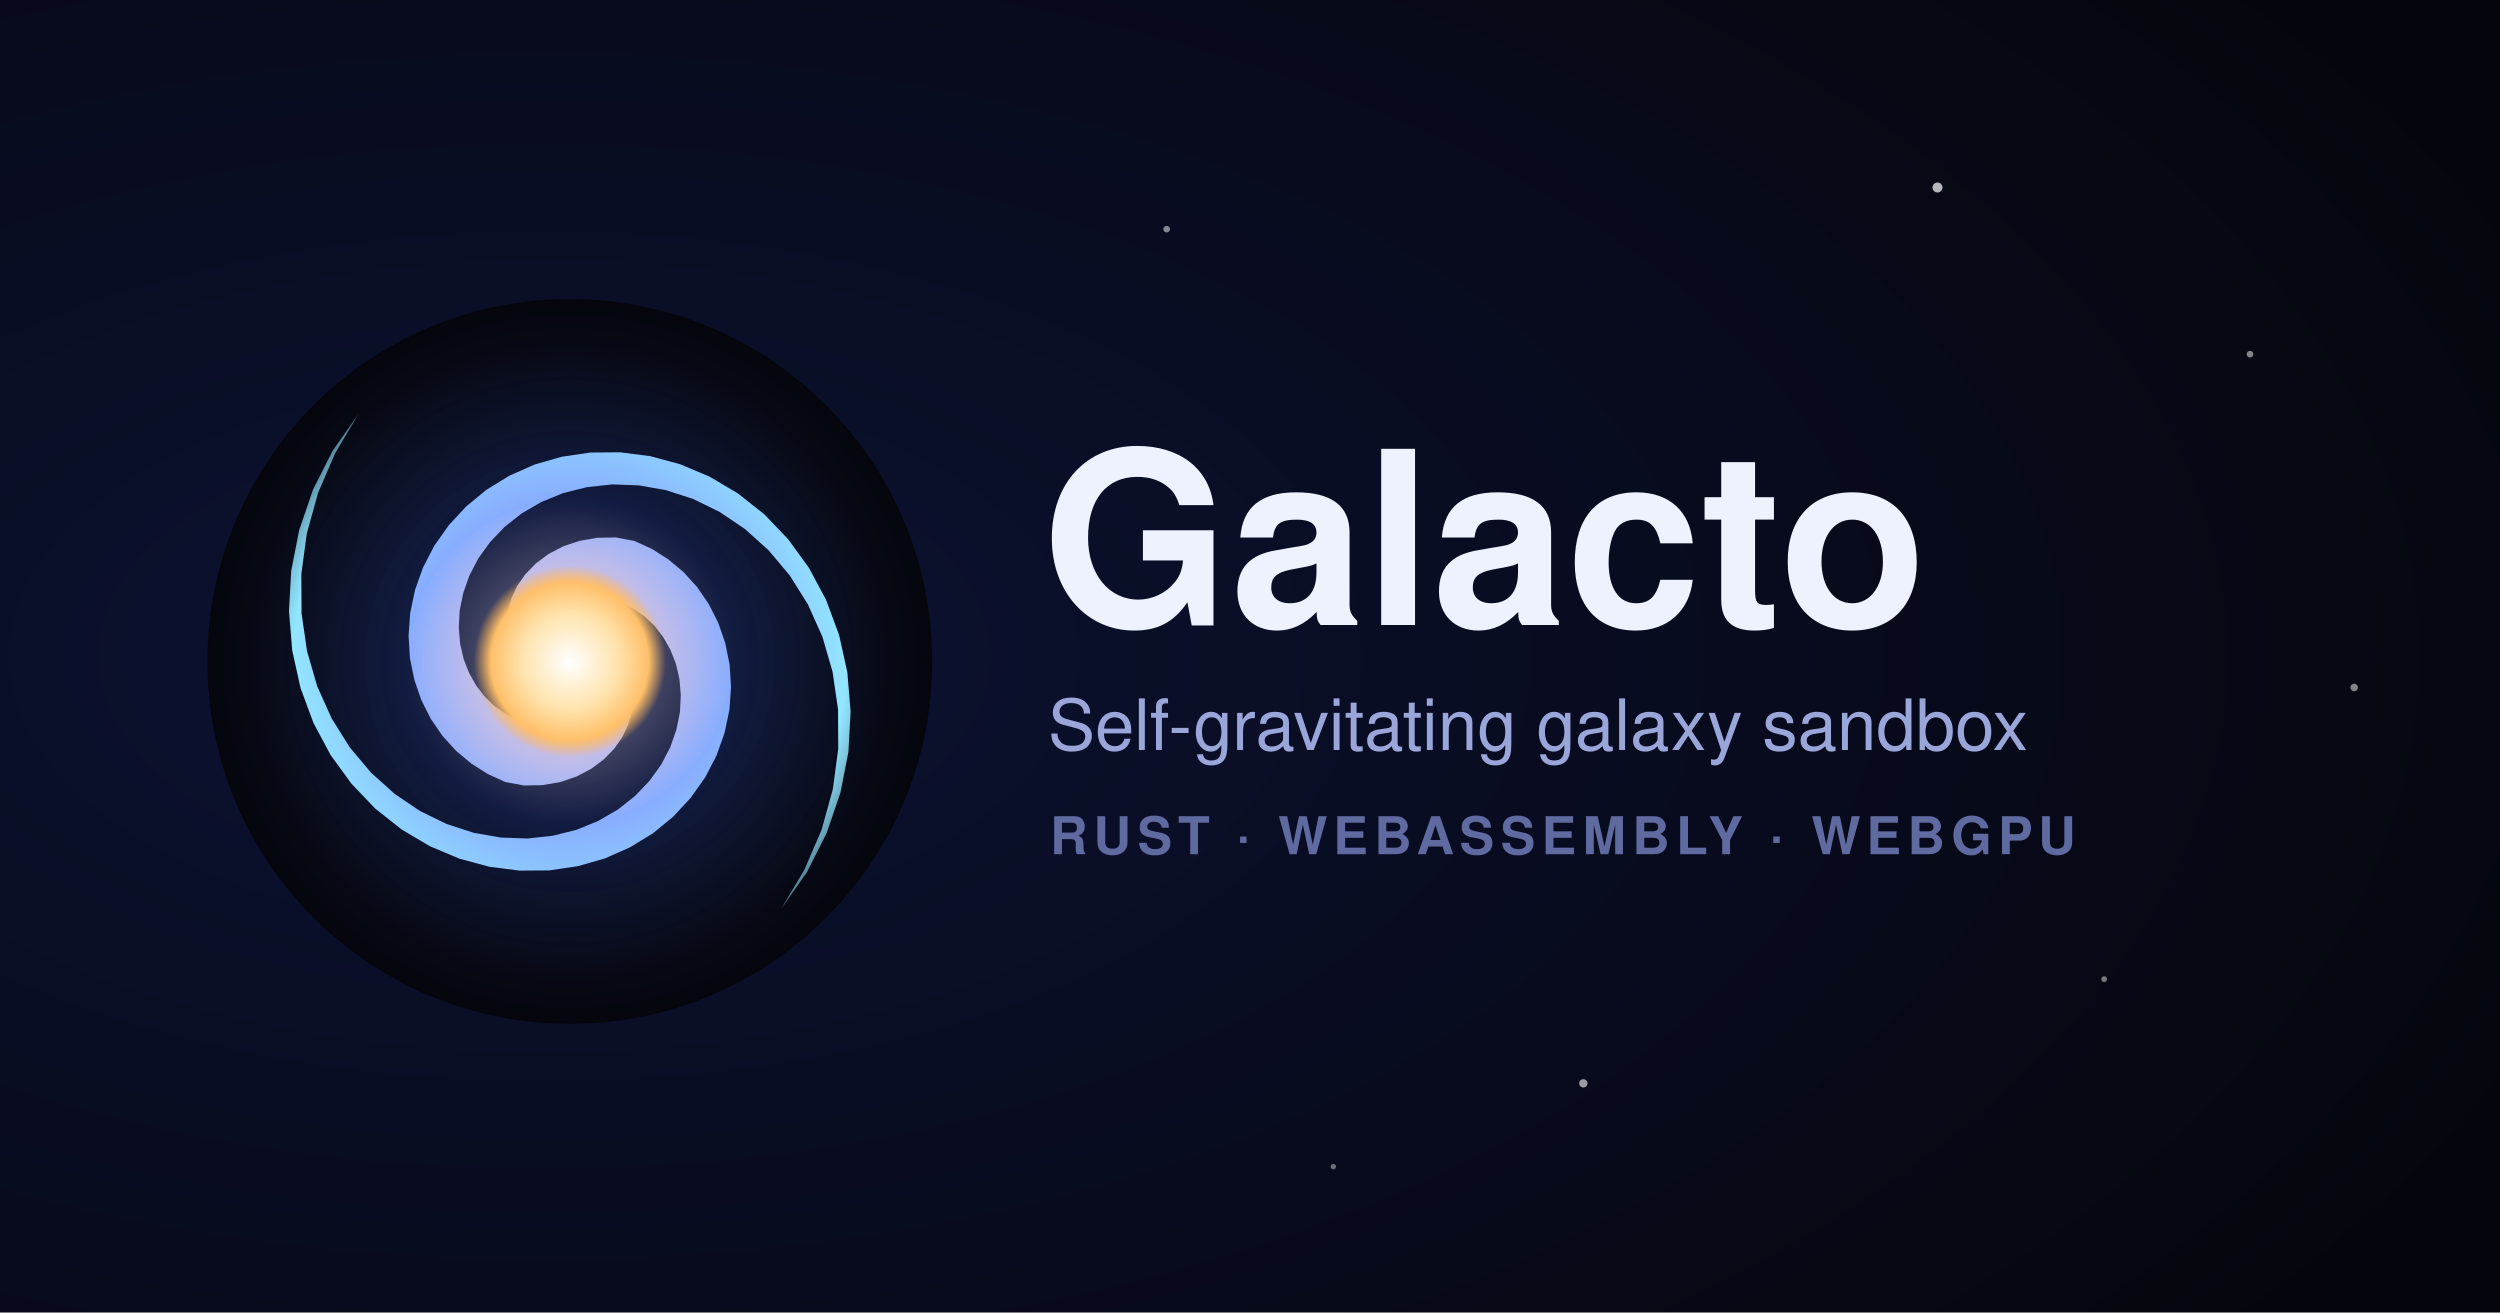
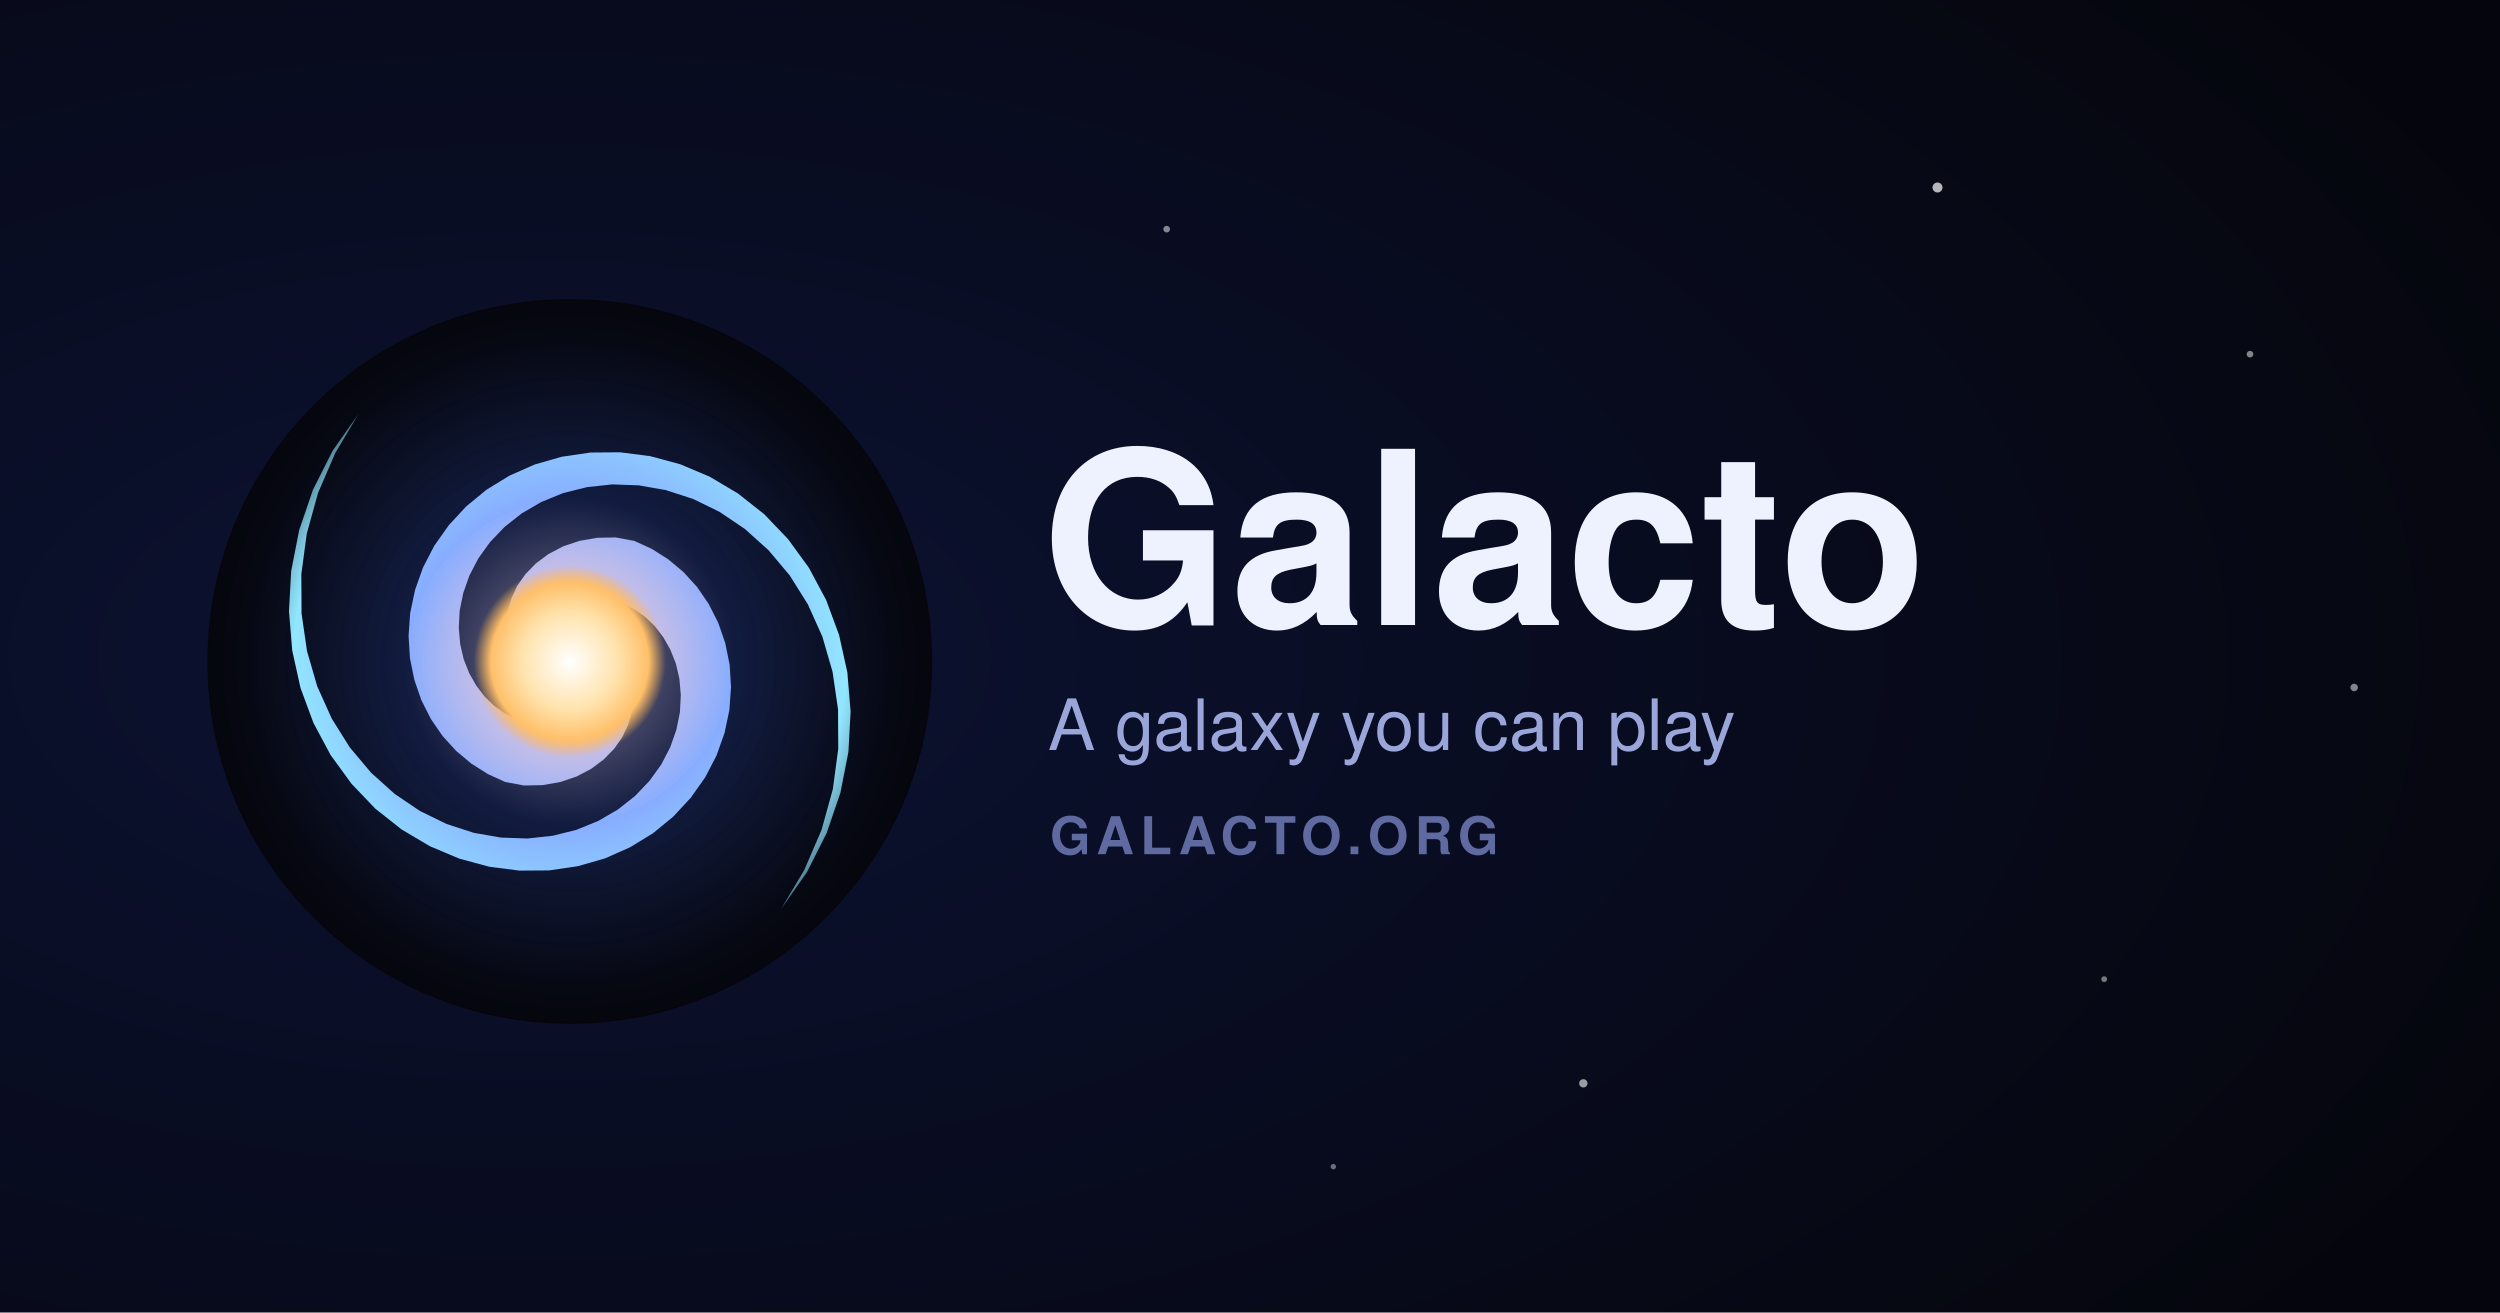
<svg xmlns="http://www.w3.org/2000/svg" viewBox="0 0 1200 630">
  <defs>
    <radialGradient id="cbg" cx="22%" cy="50%" r="85%">
      <stop offset="0%" stop-color="#0c1233" />
      <stop offset="100%" stop-color="#05060d" />
    </radialGradient>
    <radialGradient id="disk">
      <stop offset="0" stop-color="#0e1640" />
      <stop offset=".6" stop-color="#090e22" />
      <stop offset="1" stop-color="#05060d" />
    </radialGradient>
    <radialGradient id="glow">
      <stop offset="0" stop-color="#5274e0" stop-opacity=".55" />
      <stop offset=".5" stop-color="#314a98" stop-opacity=".2" />
      <stop offset="1" stop-color="#2a3e86" stop-opacity="0" />
    </radialGradient>
    <radialGradient id="arm" gradientUnits="userSpaceOnUse" cx="50" cy="50" r="44">
      <stop offset=".16" stop-color="#d6c6ff" />
      <stop offset=".5" stop-color="#88adff" />
      <stop offset=".85" stop-color="#92e6ff" />
      <stop offset="1" stop-color="#92e6ff" stop-opacity=".5" />
    </radialGradient>
    <radialGradient id="halo">
      <stop offset="0" stop-color="#ffd98e" stop-opacity=".55" />
      <stop offset=".5" stop-color="#ffc06a" stop-opacity=".18" />
      <stop offset="1" stop-color="#ffc06a" stop-opacity="0" />
    </radialGradient>
    <radialGradient id="bulge">
      <stop offset="0" stop-color="#fff" />
      <stop offset=".5" stop-color="#ffe3ad" />
      <stop offset=".82" stop-color="#ffc06a" />
      <stop offset="1" stop-color="#ffb24a" stop-opacity="0" />
    </radialGradient>
  </defs>
  <rect width="1200" height="630" fill="url(#cbg)" />
  <g fill="#ffffff">
    <circle cx="930" cy="90" r="2.4" opacity="0.7" />
    <circle cx="1080" cy="170" r="1.6" opacity="0.5" />
    <circle cx="760" cy="520" r="2" opacity="0.6" />
    <circle cx="1010" cy="470" r="1.4" opacity="0.45" />
    <circle cx="560" cy="110" r="1.6" opacity="0.5" />
    <circle cx="1130" cy="330" r="1.8" opacity="0.5" />
    <circle cx="640" cy="560" r="1.3" opacity="0.4" />
    <circle cx="880" cy="250" r="1.2" opacity="0.4" />
  </g>
  <g transform="translate(96,140) scale(3.55)">
    <circle cx="50" cy="50" r="49" fill="url(#disk)" />
    <circle cx="50" cy="50" r="44" fill="url(#glow)" />
    <g fill="url(#arm)">
      <path d="M58.53 55.23 L58.36 56.87 L57.89 58.54 L57.11 60.21 L56.01 61.79 L54.59 63.25 L52.89 64.52 L50.91 65.56 L48.71 66.30 L46.33 66.72 L43.81 66.77 L41.28 66.30 L38.93 65.23 L36.70 63.82 L34.64 62.10 L32.80 60.08 L31.22 57.78 L29.93 55.23 L28.98 52.48 L28.39 49.57 L28.20 46.54 L28.42 43.45 L29.07 40.35 L30.16 37.29 L31.68 34.35 L33.64 31.58 L36.00 29.03 L38.74 26.78 L41.84 24.88 L45.25 23.37 L48.92 22.32 L52.79 21.75 L56.80 21.72 L60.87 22.24 L64.94 23.34 L68.92 25.02 L72.73 27.28 L76.30 30.10 L79.52 33.47 L82.34 37.35 L84.66 41.69 L86.41 46.42 L87.53 51.48 L87.97 56.79 L87.67 62.25 L86.59 67.76 L84.73 73.21 L82.06 78.50 L78.57 83.46 L78.57 83.46 L81.71 78.19 L84.05 72.76 L85.57 67.26 L86.30 61.80 L86.27 56.49 L85.53 51.40 L84.15 46.64 L82.19 42.28 L79.74 38.37 L76.87 34.96 L73.68 32.09 L70.24 29.77 L66.65 28.02 L62.98 26.83 L59.33 26.19 L55.75 26.06 L52.33 26.43 L49.11 27.23 L46.15 28.44 L43.50 29.98 L41.18 31.81 L39.22 33.86 L37.63 36.07 L36.42 38.40 L35.59 40.77 L35.11 43.13 L34.99 45.44 L35.18 47.65 L35.66 49.72 L36.41 51.61 L37.37 53.29 L38.50 54.76 L39.78 55.99 L41.16 56.97 L42.59 57.71 L44.04 58.20 L45.47 58.47 L46.76 58.78 L48.01 59.07 L49.27 59.22 L50.54 59.22 L51.80 59.08 L53.05 58.80 L54.26 58.37 L55.43 57.80 L56.54 57.08 L57.58 56.22 L58.53 55.23 Z" />
      <path d="M41.47 44.77 L41.64 43.13 L42.11 41.46 L42.89 39.79 L43.99 38.21 L45.41 36.75 L47.11 35.48 L49.09 34.44 L51.29 33.70 L53.67 33.28 L56.19 33.23 L58.72 33.70 L61.07 34.77 L63.30 36.18 L65.36 37.90 L67.20 39.92 L68.78 42.22 L70.07 44.77 L71.02 47.52 L71.61 50.43 L71.80 53.46 L71.58 56.55 L70.93 59.65 L69.84 62.71 L68.32 65.65 L66.36 68.42 L64.00 70.97 L61.26 73.22 L58.16 75.12 L54.75 76.63 L51.08 77.68 L47.21 78.25 L43.20 78.28 L39.13 77.76 L35.06 76.66 L31.08 74.98 L27.27 72.72 L23.70 69.90 L20.48 66.53 L17.66 62.65 L15.34 58.31 L13.59 53.58 L12.47 48.52 L12.03 43.21 L12.33 37.75 L13.41 32.24 L15.27 26.79 L17.94 21.50 L21.43 16.54 L21.43 16.54 L18.29 21.81 L15.95 27.24 L14.43 32.74 L13.70 38.20 L13.73 43.51 L14.47 48.60 L15.85 53.36 L17.81 57.72 L20.26 61.63 L23.13 65.04 L26.32 67.91 L29.76 70.23 L33.35 71.98 L37.02 73.17 L40.67 73.81 L44.25 73.94 L47.67 73.57 L50.89 72.77 L53.85 71.56 L56.50 70.02 L58.82 68.19 L60.78 66.14 L62.37 63.93 L63.58 61.60 L64.41 59.23 L64.89 56.87 L65.01 54.56 L64.82 52.35 L64.34 50.28 L63.59 48.39 L62.63 46.71 L61.50 45.24 L60.22 44.01 L58.84 43.03 L57.41 42.29 L55.96 41.80 L54.53 41.53 L53.24 41.22 L51.99 40.93 L50.73 40.78 L49.46 40.78 L48.20 40.92 L46.95 41.20 L45.74 41.63 L44.57 42.20 L43.46 42.92 L42.42 43.78 L41.47 44.77 Z" />
    </g>
    <circle cx="50" cy="50" r="22" fill="url(#halo)" />
    <circle cx="50" cy="50" r="13" fill="url(#bulge)" />
  </g>
  <g font-family="Helvetica Neue, Helvetica, Arial, sans-serif">
    <text x="500" y="300" font-size="116" font-weight="700" fill="#eef2ff">Galacto</text>
-     <text x="503" y="360" font-size="34" font-weight="400" fill="#9aa6da">Self-gravitating galaxy sandbox</text>
-     <text x="504" y="410" font-size="25" font-weight="600" fill="#5f6aa0" letter-spacing="3">RUST · WEBASSEMBLY · WEBGPU</text>
+     <text x="503" y="360" font-size="34" font-weight="400" fill="#9aa6da">A galaxy you can play</text>
+     <text x="504" y="410" font-size="25" font-weight="600" fill="#5f6aa0" letter-spacing="3">GALACTO.ORG</text>
  </g>
</svg>
